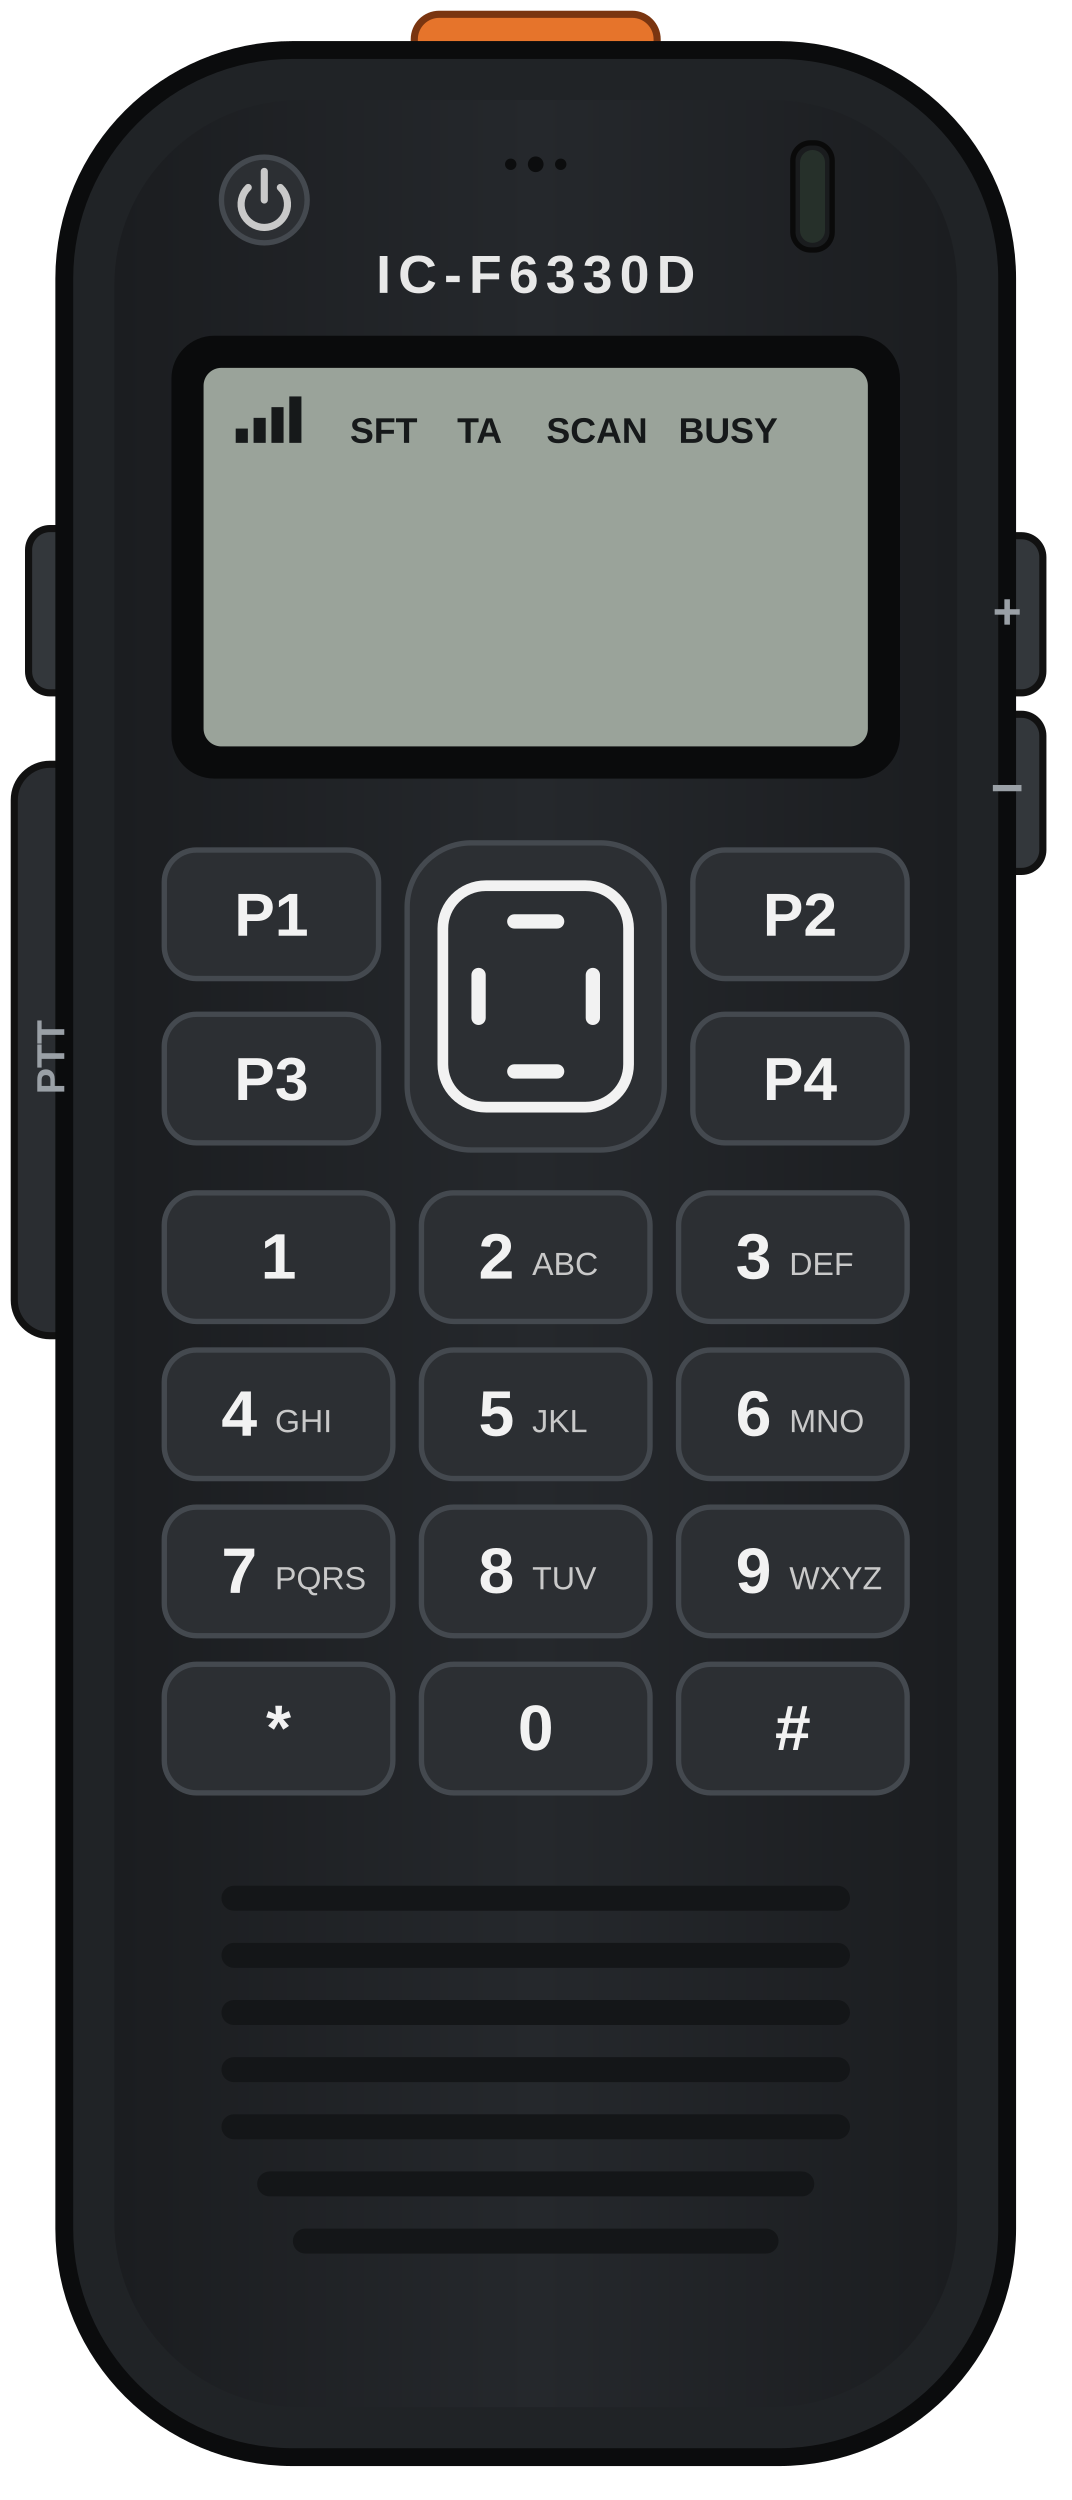
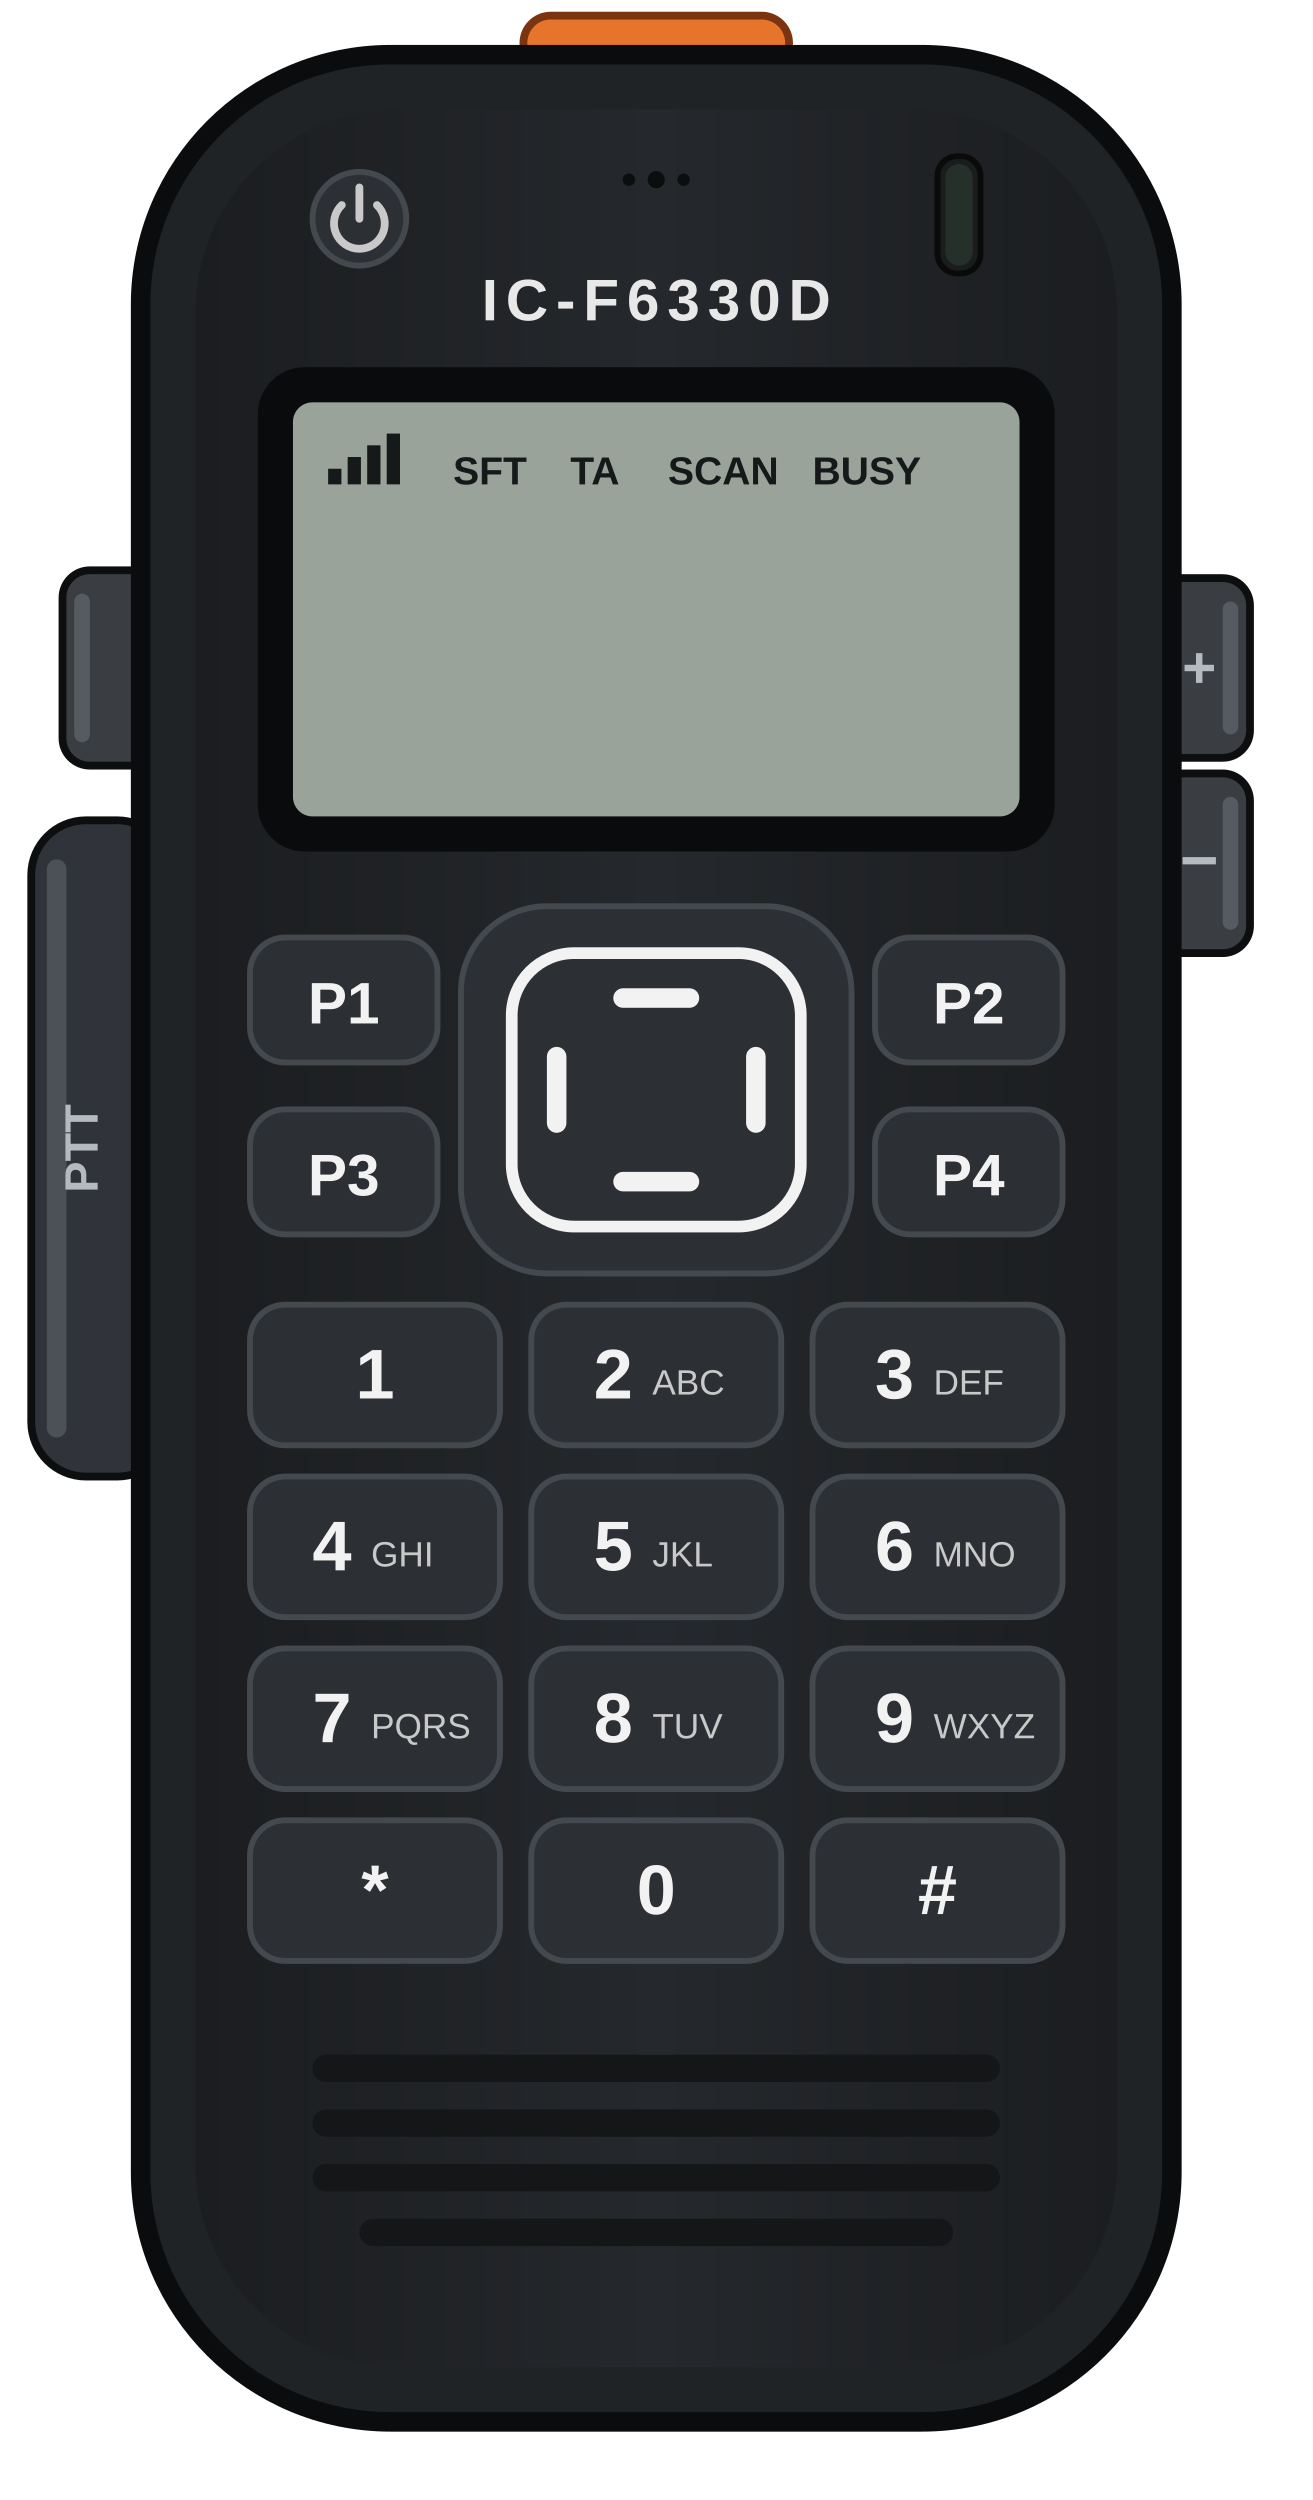
- <svg xmlns="http://www.w3.org/2000/svg" viewBox="0 0 300 700" data-template="ipmic" role="group" aria-label="IC-F6330D mic">
+ <svg xmlns="http://www.w3.org/2000/svg" viewBox="-18 0 336 640" data-template="ipmic" role="group" aria-label="IC-F6330D mic">
  <defs>
    <linearGradient id="face" x1="0" y1="0" x2="1" y2="0">
      <stop offset="0" stop-color="#1b1d20" />
      <stop offset=".5" stop-color="#25282c" />
      <stop offset="1" stop-color="#1b1d20" />
    </linearGradient>
  </defs>
-   <rect x="8" y="148" width="20" height="46" rx="6" fill="#33373b" stroke="#111" stroke-width="2" />
-   <rect x="4" y="214" width="24" height="160" rx="10" fill="#2a2d31" stroke="#111" stroke-width="2" />
-   <rect x="272" y="150" width="20" height="44" rx="6" fill="#33373b" stroke="#111" stroke-width="2" />
-   <rect x="272" y="200" width="20" height="44" rx="6" fill="#33373b" stroke="#111" stroke-width="2" />
+   <rect x="-2" y="146" width="28" height="50" rx="7" fill="#3a3e43" stroke="#0d0e0f" stroke-width="2" />
+   <rect x="1" y="152" width="4" height="38" rx="2" fill="#565b61" />
+   <rect x="-10" y="210" width="36" height="168" rx="14" fill="#30343a" stroke="#0d0e0f" stroke-width="2" />
+   <rect x="-6" y="220" width="5" height="148" rx="2.5" fill="#4c5157" />
+   <rect x="274" y="148" width="28" height="46" rx="7" fill="#3a3e43" stroke="#0d0e0f" stroke-width="2" />
+   <rect x="295" y="154" width="4" height="34" rx="2" fill="#565b61" />
+   <rect x="274" y="198" width="28" height="46" rx="7" fill="#3a3e43" stroke="#0d0e0f" stroke-width="2" />
+   <rect x="295" y="204" width="4" height="34" rx="2" fill="#565b61" />
  <rect x="116" y="4" width="68" height="22" rx="7" fill="#e6742b" stroke="#7a3510" stroke-width="2" />
-   <rect x="18" y="14" width="264" height="674" rx="64" fill="#202326" stroke="#0b0c0d" stroke-width="5" />
-   <rect x="32" y="28" width="236" height="646" rx="52" fill="url(#face)" />
-   <text x="18" y="296" font-family="Liberation Sans, Arial, Helvetica, sans-serif" font-size="11" font-weight="700" fill="#9aa0a6" text-anchor="middle" transform="rotate(-90 18 296)">PTT</text>
-   <rect x="0" y="210" width="34" height="168" rx="10" fill="transparent" class="mkey" data-ptt="1" aria-label="PTT" />
-   <rect x="0" y="144" width="34" height="54" rx="6" fill="transparent" class="mkey" data-key="side" aria-label="side (squelch)" />
-   <rect x="266" y="146" width="34" height="52" rx="6" fill="transparent" class="mkey" data-key="volup" aria-label="volume up" />
-   <rect x="266" y="198" width="34" height="50" rx="6" fill="transparent" class="mkey" data-key="voldn" aria-label="volume down" />
-   <text x="282" y="176" font-family="Liberation Sans, Arial, Helvetica, sans-serif" font-size="14" font-weight="700" fill="#9aa0a6" text-anchor="middle">+</text>
-   <text x="282" y="226" font-family="Liberation Sans, Arial, Helvetica, sans-serif" font-size="16" font-weight="700" fill="#9aa0a6" text-anchor="middle">−</text>
+   <rect x="18" y="14" width="264" height="606" rx="64" fill="#202326" stroke="#0b0c0d" stroke-width="5" />
+   <rect x="32" y="28" width="236" height="578" rx="52" fill="url(#face)" />
+   <text x="7" y="294" font-family="Liberation Sans, Arial, Helvetica, sans-serif" font-size="12" font-weight="700" fill="#b4bac0" text-anchor="middle" transform="rotate(-90 7 294)">PTT</text>
+   <rect x="-14" y="206" width="50" height="176" rx="14" fill="transparent" class="mkey" data-ptt="1" aria-label="PTT" />
+   <rect x="-6" y="142" width="40" height="58" rx="7" fill="transparent" class="mkey" data-key="side" aria-label="side (squelch)" />
+   <rect x="266" y="144" width="40" height="52" rx="7" fill="transparent" class="mkey" data-key="volup" aria-label="volume up" />
+   <rect x="266" y="196" width="40" height="52" rx="7" fill="transparent" class="mkey" data-key="voldn" aria-label="volume down" />
+   <text x="289" y="176" font-family="Liberation Sans, Arial, Helvetica, sans-serif" font-size="15" font-weight="700" fill="#b4bac0" text-anchor="middle">+</text>
+   <text x="289" y="226" font-family="Liberation Sans, Arial, Helvetica, sans-serif" font-size="17" font-weight="700" fill="#b4bac0" text-anchor="middle">−</text>
  <rect x="110" y="0" width="80" height="30" rx="7" fill="transparent" class="mkey" data-key="emerg" aria-label="emerg (menu)" />
  <circle cx="74" cy="56" r="12" fill="#2c2f33" stroke="#44494f" stroke-width="1.5" />
  <path d="M69.5 52.5 A6.5 6.5 0 1 0 78.5 52.5" fill="none" stroke="#c9c9c9" stroke-width="2" stroke-linecap="round" />
  <line x1="74" y1="48" x2="74" y2="56" stroke="#c9c9c9" stroke-width="2" stroke-linecap="round" />
  <circle cx="74" cy="56" r="16" fill="transparent" class="mkey" data-power="1" aria-label="power (hold)" />
  <rect x="222" y="40" width="11" height="30" rx="5" fill="#1a1c1e" stroke="#0a0a0a" stroke-width="1.5" />
  <rect x="224" y="42" width="7" height="26" rx="3.5" fill="#26302a" id="mic-led" />
  <circle cx="150" cy="46" r="2.2" fill="#0c0d0e" />
  <circle cx="143" cy="46" r="1.6" fill="#0c0d0e" />
  <circle cx="157" cy="46" r="1.6" fill="#0c0d0e" />
  <text x="150" y="82" font-family="Liberation Sans, Arial, Helvetica, sans-serif" font-size="15" font-weight="700" letter-spacing="2" fill="#e8e8e8" text-anchor="middle">IC-F6330D</text>
  <rect x="48" y="94" width="204" height="124" rx="12" fill="#0a0b0c" />
  <rect x="57" y="103" width="186" height="106" rx="5" fill="#9aa39a" id="mic-lcd" />
  <rect class="mic-flag" data-flag="link" x="66" y="120" width="3.4" height="4" fill="#16191a" />
  <rect class="mic-flag" data-flag="link" x="71" y="117" width="3.4" height="7" fill="#16191a" />
  <rect class="mic-flag" data-flag="link" x="76" y="114" width="3.4" height="10" fill="#16191a" />
  <rect class="mic-flag" data-flag="link" x="81" y="111" width="3.4" height="13" fill="#16191a" />
  <text class="mic-flag" data-flag="shift" x="98" y="124" font-family="Liberation Sans, Arial, Helvetica, sans-serif" font-size="10" font-weight="700" fill="#16191a">SFT</text>
  <text class="mic-flag" data-flag="talkaround" x="128" y="124" font-family="Liberation Sans, Arial, Helvetica, sans-serif" font-size="10" font-weight="700" fill="#16191a">TA</text>
  <text class="mic-flag" data-flag="scan" x="153" y="124" font-family="Liberation Sans, Arial, Helvetica, sans-serif" font-size="10" font-weight="700" fill="#16191a">SCAN</text>
  <text class="mic-flag" data-flag="busy" x="190" y="124" font-family="Liberation Sans, Arial, Helvetica, sans-serif" font-size="10" font-weight="700" fill="#16191a">BUSY</text>
  <text id="mic-status" x="236" y="124" font-family="Liberation Sans, Arial, Helvetica, sans-serif" font-size="10" font-weight="700" fill="#b0141a" text-anchor="end" />
  <text id="mic-text" x="150" y="170" font-family="DejaVu Sans Mono, Menlo, Consolas, monospace" font-size="27" font-weight="700" fill="#16191a" text-anchor="middle" data-max-width="176" xml:space="preserve" />
  <text id="mic-sub" x="150" y="198" font-family="Liberation Sans, Arial, Helvetica, sans-serif" font-size="10" fill="#16191a" text-anchor="middle" />
-   <rect x="46" y="238" width="60" height="36" rx="9" fill="#2c2f33" stroke="#44494f" stroke-width="1.5" />
-   <text x="76.0" y="262.0" font-family="Liberation Sans, Arial, Helvetica, sans-serif" font-size="17" font-weight="700" fill="#f2f2f2" text-anchor="middle">P1</text>
-   <rect x="46" y="238" width="60" height="36" rx="9" fill="transparent" class="mkey" data-key="p1" aria-label="p1" />
-   <rect x="46" y="284" width="60" height="36" rx="9" fill="#2c2f33" stroke="#44494f" stroke-width="1.5" />
-   <text x="76.0" y="308.0" font-family="Liberation Sans, Arial, Helvetica, sans-serif" font-size="17" font-weight="700" fill="#f2f2f2" text-anchor="middle">P3</text>
-   <rect x="46" y="284" width="60" height="36" rx="9" fill="transparent" class="mkey" data-key="p3" aria-label="p3" />
-   <rect x="194" y="238" width="60" height="36" rx="9" fill="#2c2f33" stroke="#44494f" stroke-width="1.5" />
-   <text x="224.0" y="262.0" font-family="Liberation Sans, Arial, Helvetica, sans-serif" font-size="17" font-weight="700" fill="#f2f2f2" text-anchor="middle">P2</text>
-   <rect x="194" y="238" width="60" height="36" rx="9" fill="transparent" class="mkey" data-key="p2" aria-label="p2" />
-   <rect x="194" y="284" width="60" height="36" rx="9" fill="#2c2f33" stroke="#44494f" stroke-width="1.5" />
-   <text x="224.0" y="308.0" font-family="Liberation Sans, Arial, Helvetica, sans-serif" font-size="17" font-weight="700" fill="#f2f2f2" text-anchor="middle">P4</text>
-   <rect x="194" y="284" width="60" height="36" rx="9" fill="transparent" class="mkey" data-key="p4" aria-label="p4" />
-   <rect x="114" y="236" width="72" height="86" rx="18" fill="#2c2f33" stroke="#44494f" stroke-width="1.5" />
-   <rect x="124" y="248" width="52" height="62" rx="12" fill="none" stroke="#f2f2f2" stroke-width="3" />
-   <rect x="142" y="256" width="16" height="4" rx="2" fill="#f2f2f2" />
-   <rect x="142" y="298" width="16" height="4" rx="2" fill="#f2f2f2" />
-   <rect x="132" y="271" width="4" height="16" rx="2" fill="#f2f2f2" />
-   <rect x="164" y="271" width="4" height="16" rx="2" fill="#f2f2f2" />
-   <rect x="126" y="236" width="48" height="26" rx="8" fill="transparent" class="mkey" data-key="up" aria-label="up" />
-   <rect x="126" y="296" width="48" height="26" rx="8" fill="transparent" class="mkey" data-key="down" aria-label="down" />
-   <rect x="114" y="254" width="26" height="50" rx="8" fill="transparent" class="mkey" data-key="left" aria-label="left" />
-   <rect x="160" y="254" width="26" height="50" rx="8" fill="transparent" class="mkey" data-key="right" aria-label="right" />
+   <rect x="46" y="240" width="48" height="32" rx="9" fill="#2c2f33" stroke="#44494f" stroke-width="1.5" />
+   <text x="70.0" y="262.0" font-family="Liberation Sans, Arial, Helvetica, sans-serif" font-size="15" font-weight="700" fill="#f2f2f2" text-anchor="middle">P1</text>
+   <rect x="46" y="240" width="48" height="32" rx="9" fill="transparent" class="mkey" data-key="p1" aria-label="p1" />
+   <rect x="46" y="284" width="48" height="32" rx="9" fill="#2c2f33" stroke="#44494f" stroke-width="1.5" />
+   <text x="70.0" y="306.0" font-family="Liberation Sans, Arial, Helvetica, sans-serif" font-size="15" font-weight="700" fill="#f2f2f2" text-anchor="middle">P3</text>
+   <rect x="46" y="284" width="48" height="32" rx="9" fill="transparent" class="mkey" data-key="p3" aria-label="p3" />
+   <rect x="206" y="240" width="48" height="32" rx="9" fill="#2c2f33" stroke="#44494f" stroke-width="1.5" />
+   <text x="230.0" y="262.0" font-family="Liberation Sans, Arial, Helvetica, sans-serif" font-size="15" font-weight="700" fill="#f2f2f2" text-anchor="middle">P2</text>
+   <rect x="206" y="240" width="48" height="32" rx="9" fill="transparent" class="mkey" data-key="p2" aria-label="p2" />
+   <rect x="206" y="284" width="48" height="32" rx="9" fill="#2c2f33" stroke="#44494f" stroke-width="1.5" />
+   <text x="230.0" y="306.0" font-family="Liberation Sans, Arial, Helvetica, sans-serif" font-size="15" font-weight="700" fill="#f2f2f2" text-anchor="middle">P4</text>
+   <rect x="206" y="284" width="48" height="32" rx="9" fill="transparent" class="mkey" data-key="p4" aria-label="p4" />
+   <rect x="100" y="232" width="100" height="94" rx="22" fill="#2c2f33" stroke="#44494f" stroke-width="1.5" />
+   <rect x="113" y="244" width="74" height="70" rx="16" fill="none" stroke="#f2f2f2" stroke-width="3" />
+   <rect x="139" y="253" width="22" height="5" rx="2.5" fill="#f2f2f2" />
+   <rect x="139" y="300" width="22" height="5" rx="2.5" fill="#f2f2f2" />
+   <rect x="122" y="268" width="5" height="22" rx="2.5" fill="#f2f2f2" />
+   <rect x="173" y="268" width="5" height="22" rx="2.5" fill="#f2f2f2" />
+   <rect x="113" y="232" width="74" height="34" rx="8" fill="transparent" class="mkey" data-key="up" aria-label="up" />
+   <rect x="113" y="292" width="74" height="34" rx="8" fill="transparent" class="mkey" data-key="down" aria-label="down" />
+   <rect x="100" y="250" width="34" height="58" rx="8" fill="transparent" class="mkey" data-key="left" aria-label="left" />
+   <rect x="166" y="250" width="34" height="58" rx="8" fill="transparent" class="mkey" data-key="right" aria-label="right" />
  <rect x="46" y="334" width="64" height="36" rx="9" fill="#2c2f33" stroke="#44494f" stroke-width="1.5" />
  <text x="78.0" y="358.0" font-family="Liberation Sans, Arial, Helvetica, sans-serif" font-size="18" font-weight="700" fill="#f2f2f2" text-anchor="middle">1</text>
  <rect x="46" y="334" width="64" height="36" rx="9" fill="transparent" class="mkey" data-key="1" aria-label="1" />
  <rect x="118" y="334" width="64" height="36" rx="9" fill="#2c2f33" stroke="#44494f" stroke-width="1.5" />
  <text x="144.0" y="358.0" font-family="Liberation Sans, Arial, Helvetica, sans-serif" font-size="18" font-weight="700" fill="#f2f2f2" text-anchor="end">2</text>
  <text x="149.0" y="357.0" font-family="Liberation Sans, Arial, Helvetica, sans-serif" font-size="9" fill="#c9c9c9">ABC</text>
  <rect x="118" y="334" width="64" height="36" rx="9" fill="transparent" class="mkey" data-key="2" aria-label="2" />
  <rect x="190" y="334" width="64" height="36" rx="9" fill="#2c2f33" stroke="#44494f" stroke-width="1.5" />
  <text x="216.0" y="358.0" font-family="Liberation Sans, Arial, Helvetica, sans-serif" font-size="18" font-weight="700" fill="#f2f2f2" text-anchor="end">3</text>
  <text x="221.0" y="357.0" font-family="Liberation Sans, Arial, Helvetica, sans-serif" font-size="9" fill="#c9c9c9">DEF</text>
  <rect x="190" y="334" width="64" height="36" rx="9" fill="transparent" class="mkey" data-key="3" aria-label="3" />
  <rect x="46" y="378" width="64" height="36" rx="9" fill="#2c2f33" stroke="#44494f" stroke-width="1.5" />
  <text x="72.0" y="402.0" font-family="Liberation Sans, Arial, Helvetica, sans-serif" font-size="18" font-weight="700" fill="#f2f2f2" text-anchor="end">4</text>
  <text x="77.0" y="401.0" font-family="Liberation Sans, Arial, Helvetica, sans-serif" font-size="9" fill="#c9c9c9">GHI</text>
  <rect x="46" y="378" width="64" height="36" rx="9" fill="transparent" class="mkey" data-key="4" aria-label="4" />
  <rect x="118" y="378" width="64" height="36" rx="9" fill="#2c2f33" stroke="#44494f" stroke-width="1.5" />
  <text x="144.0" y="402.0" font-family="Liberation Sans, Arial, Helvetica, sans-serif" font-size="18" font-weight="700" fill="#f2f2f2" text-anchor="end">5</text>
  <text x="149.0" y="401.0" font-family="Liberation Sans, Arial, Helvetica, sans-serif" font-size="9" fill="#c9c9c9">JKL</text>
  <rect x="118" y="378" width="64" height="36" rx="9" fill="transparent" class="mkey" data-key="5" aria-label="5" />
  <rect x="190" y="378" width="64" height="36" rx="9" fill="#2c2f33" stroke="#44494f" stroke-width="1.5" />
  <text x="216.0" y="402.0" font-family="Liberation Sans, Arial, Helvetica, sans-serif" font-size="18" font-weight="700" fill="#f2f2f2" text-anchor="end">6</text>
  <text x="221.0" y="401.0" font-family="Liberation Sans, Arial, Helvetica, sans-serif" font-size="9" fill="#c9c9c9">MNO</text>
  <rect x="190" y="378" width="64" height="36" rx="9" fill="transparent" class="mkey" data-key="6" aria-label="6" />
  <rect x="46" y="422" width="64" height="36" rx="9" fill="#2c2f33" stroke="#44494f" stroke-width="1.5" />
  <text x="72.0" y="446.0" font-family="Liberation Sans, Arial, Helvetica, sans-serif" font-size="18" font-weight="700" fill="#f2f2f2" text-anchor="end">7</text>
  <text x="77.0" y="445.0" font-family="Liberation Sans, Arial, Helvetica, sans-serif" font-size="9" fill="#c9c9c9">PQRS</text>
  <rect x="46" y="422" width="64" height="36" rx="9" fill="transparent" class="mkey" data-key="7" aria-label="7" />
  <rect x="118" y="422" width="64" height="36" rx="9" fill="#2c2f33" stroke="#44494f" stroke-width="1.5" />
  <text x="144.0" y="446.0" font-family="Liberation Sans, Arial, Helvetica, sans-serif" font-size="18" font-weight="700" fill="#f2f2f2" text-anchor="end">8</text>
  <text x="149.0" y="445.0" font-family="Liberation Sans, Arial, Helvetica, sans-serif" font-size="9" fill="#c9c9c9">TUV</text>
  <rect x="118" y="422" width="64" height="36" rx="9" fill="transparent" class="mkey" data-key="8" aria-label="8" />
  <rect x="190" y="422" width="64" height="36" rx="9" fill="#2c2f33" stroke="#44494f" stroke-width="1.5" />
  <text x="216.0" y="446.0" font-family="Liberation Sans, Arial, Helvetica, sans-serif" font-size="18" font-weight="700" fill="#f2f2f2" text-anchor="end">9</text>
  <text x="221.0" y="445.0" font-family="Liberation Sans, Arial, Helvetica, sans-serif" font-size="9" fill="#c9c9c9">WXYZ</text>
  <rect x="190" y="422" width="64" height="36" rx="9" fill="transparent" class="mkey" data-key="9" aria-label="9" />
  <rect x="46" y="466" width="64" height="36" rx="9" fill="#2c2f33" stroke="#44494f" stroke-width="1.5" />
  <text x="78.0" y="490.0" font-family="Liberation Sans, Arial, Helvetica, sans-serif" font-size="18" font-weight="700" fill="#f2f2f2" text-anchor="middle">*</text>
  <rect x="46" y="466" width="64" height="36" rx="9" fill="transparent" class="mkey" data-key="*" aria-label="*" />
  <rect x="118" y="466" width="64" height="36" rx="9" fill="#2c2f33" stroke="#44494f" stroke-width="1.5" />
  <text x="150.0" y="490.0" font-family="Liberation Sans, Arial, Helvetica, sans-serif" font-size="18" font-weight="700" fill="#f2f2f2" text-anchor="middle">0</text>
  <rect x="118" y="466" width="64" height="36" rx="9" fill="transparent" class="mkey" data-key="0" aria-label="0" />
  <rect x="190" y="466" width="64" height="36" rx="9" fill="#2c2f33" stroke="#44494f" stroke-width="1.5" />
  <text x="222.0" y="490.0" font-family="Liberation Sans, Arial, Helvetica, sans-serif" font-size="18" font-weight="700" fill="#f2f2f2" text-anchor="middle">#</text>
  <rect x="190" y="466" width="64" height="36" rx="9" fill="transparent" class="mkey" data-key="#" aria-label="#" />
-   <rect x="62" y="528" width="176" height="7" rx="3.5" fill="#141618" />
-   <rect x="62" y="544" width="176" height="7" rx="3.5" fill="#141618" />
-   <rect x="62" y="560" width="176" height="7" rx="3.5" fill="#141618" />
-   <rect x="62" y="576" width="176" height="7" rx="3.5" fill="#141618" />
-   <rect x="62" y="592" width="176" height="7" rx="3.5" fill="#141618" />
-   <rect x="72" y="608" width="156" height="7" rx="3.5" fill="#141618" />
-   <rect x="82" y="624" width="136" height="7" rx="3.5" fill="#141618" />
+   <rect x="62" y="526" width="176" height="7" rx="3.5" fill="#141618" />
+   <rect x="62" y="540" width="176" height="7" rx="3.5" fill="#141618" />
+   <rect x="62" y="554" width="176" height="7" rx="3.5" fill="#141618" />
+   <rect x="74" y="568" width="152" height="7" rx="3.5" fill="#141618" />
</svg>
